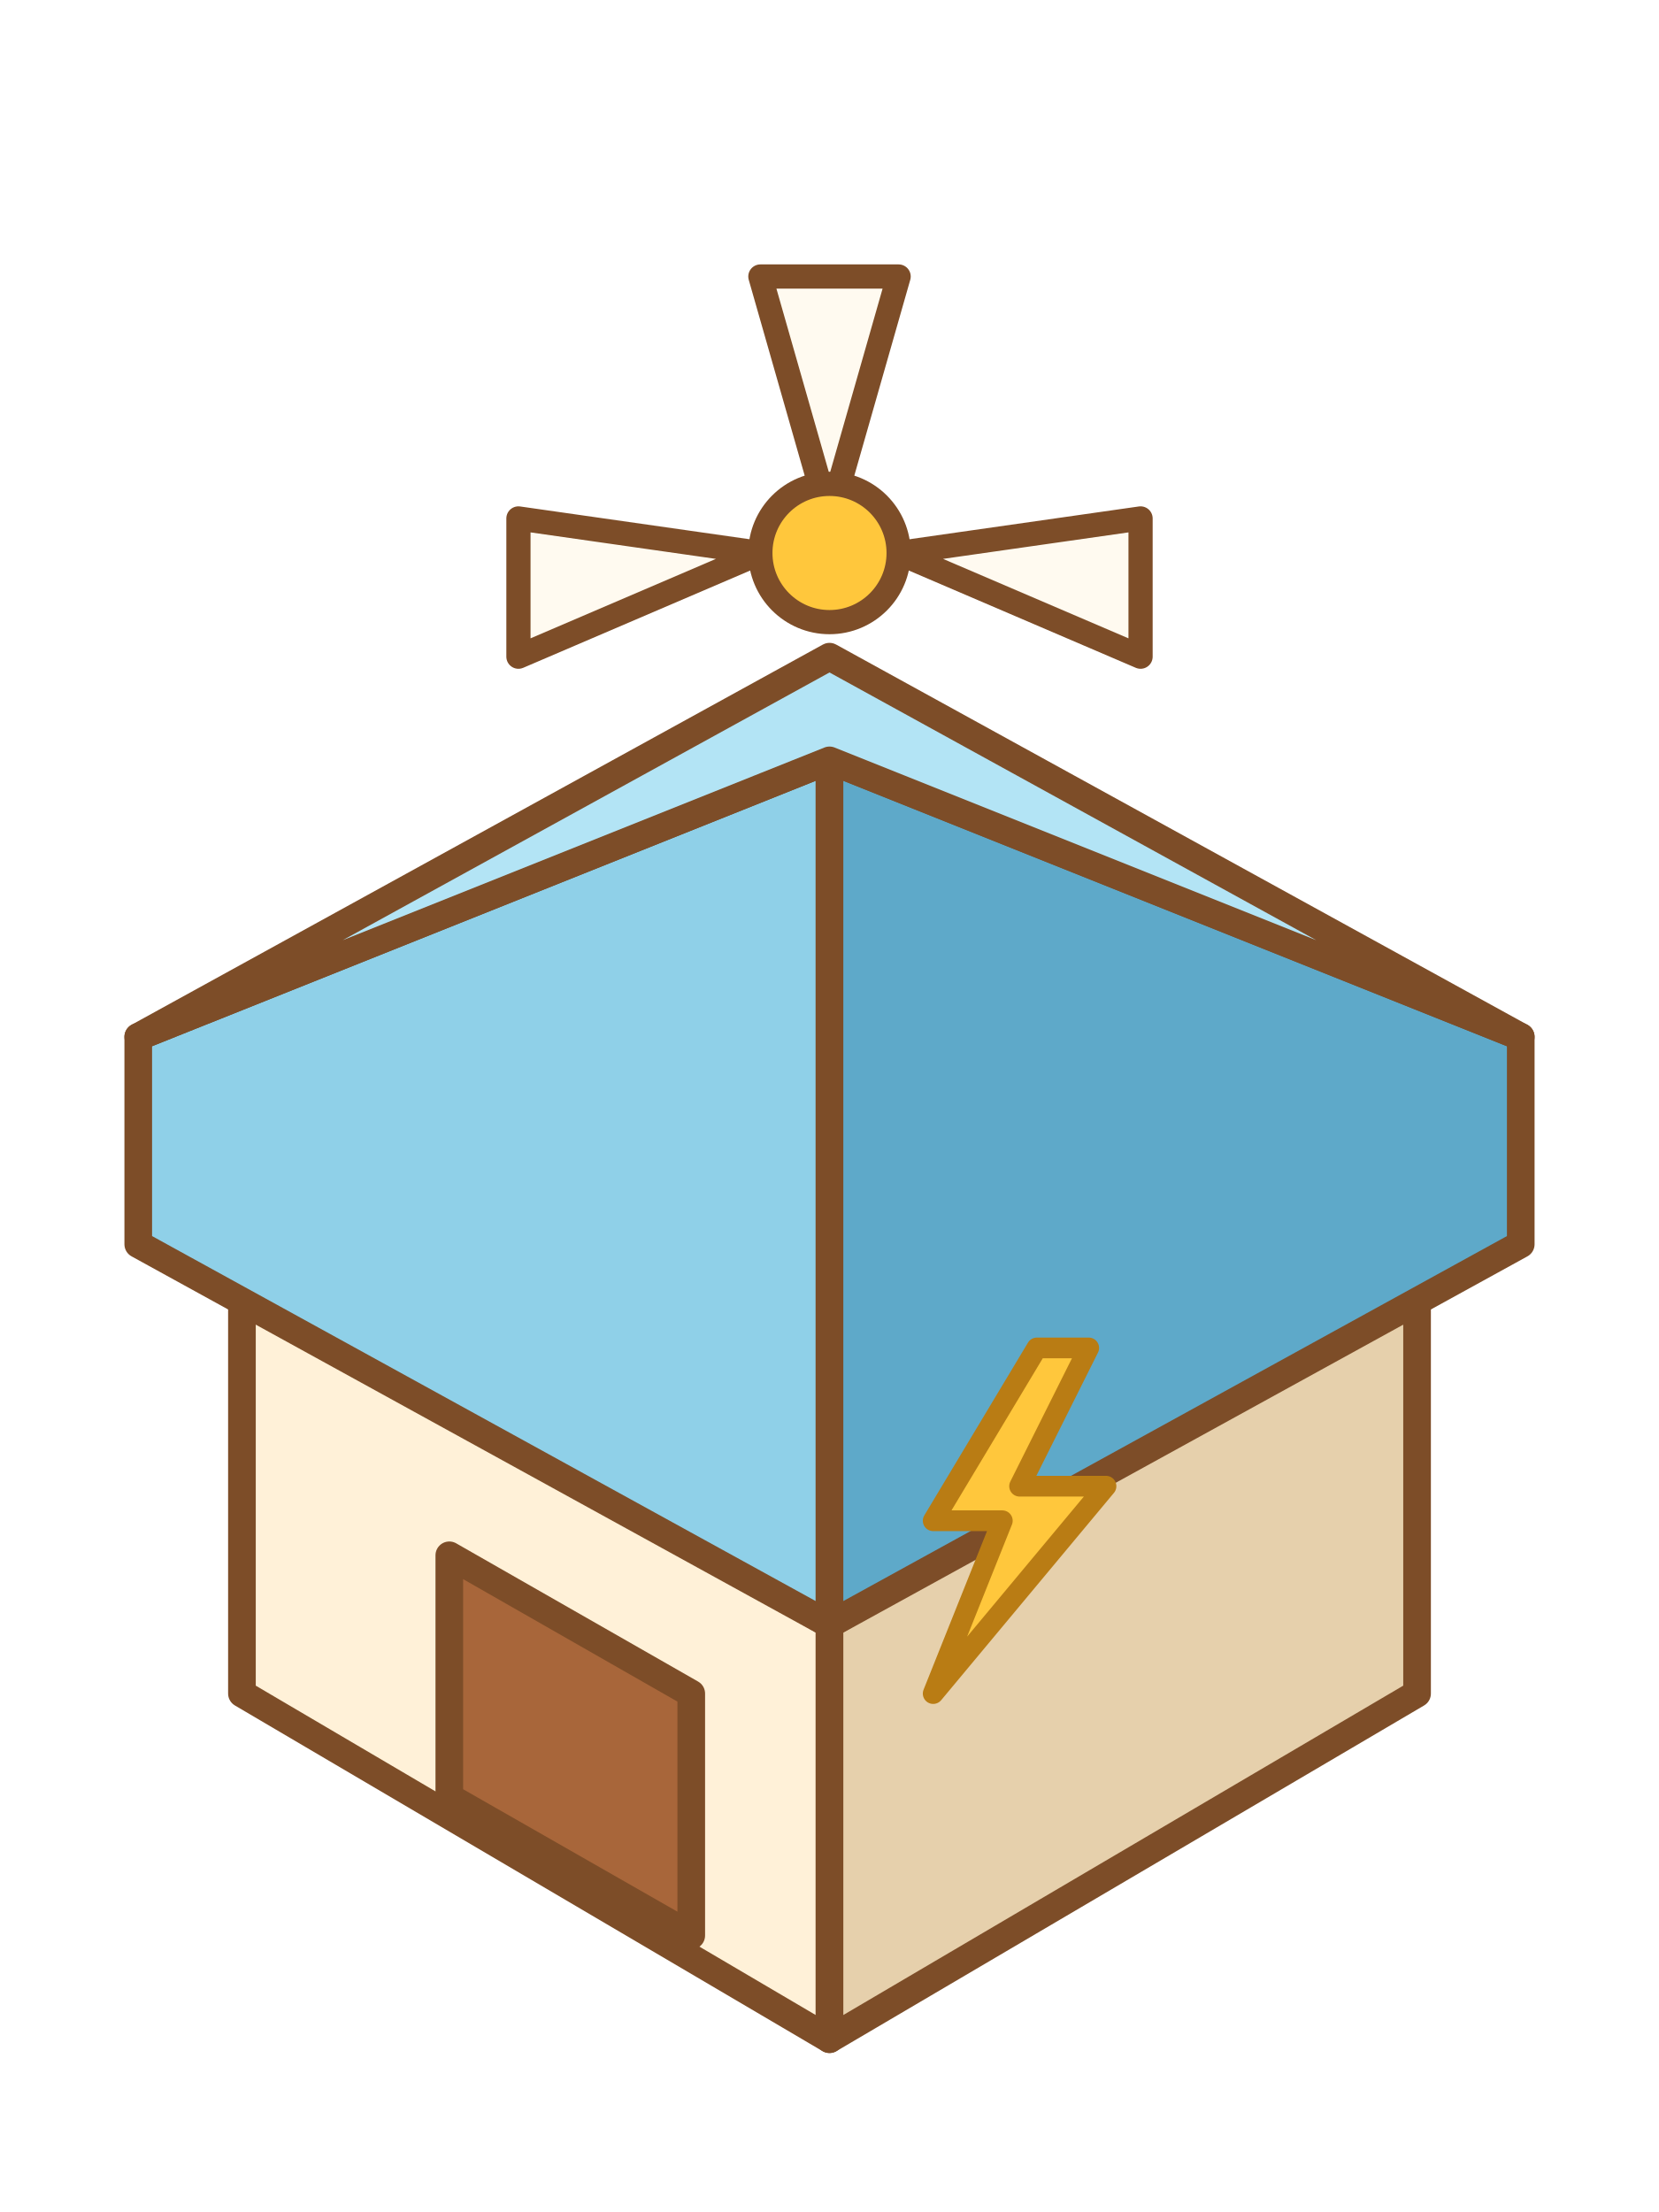
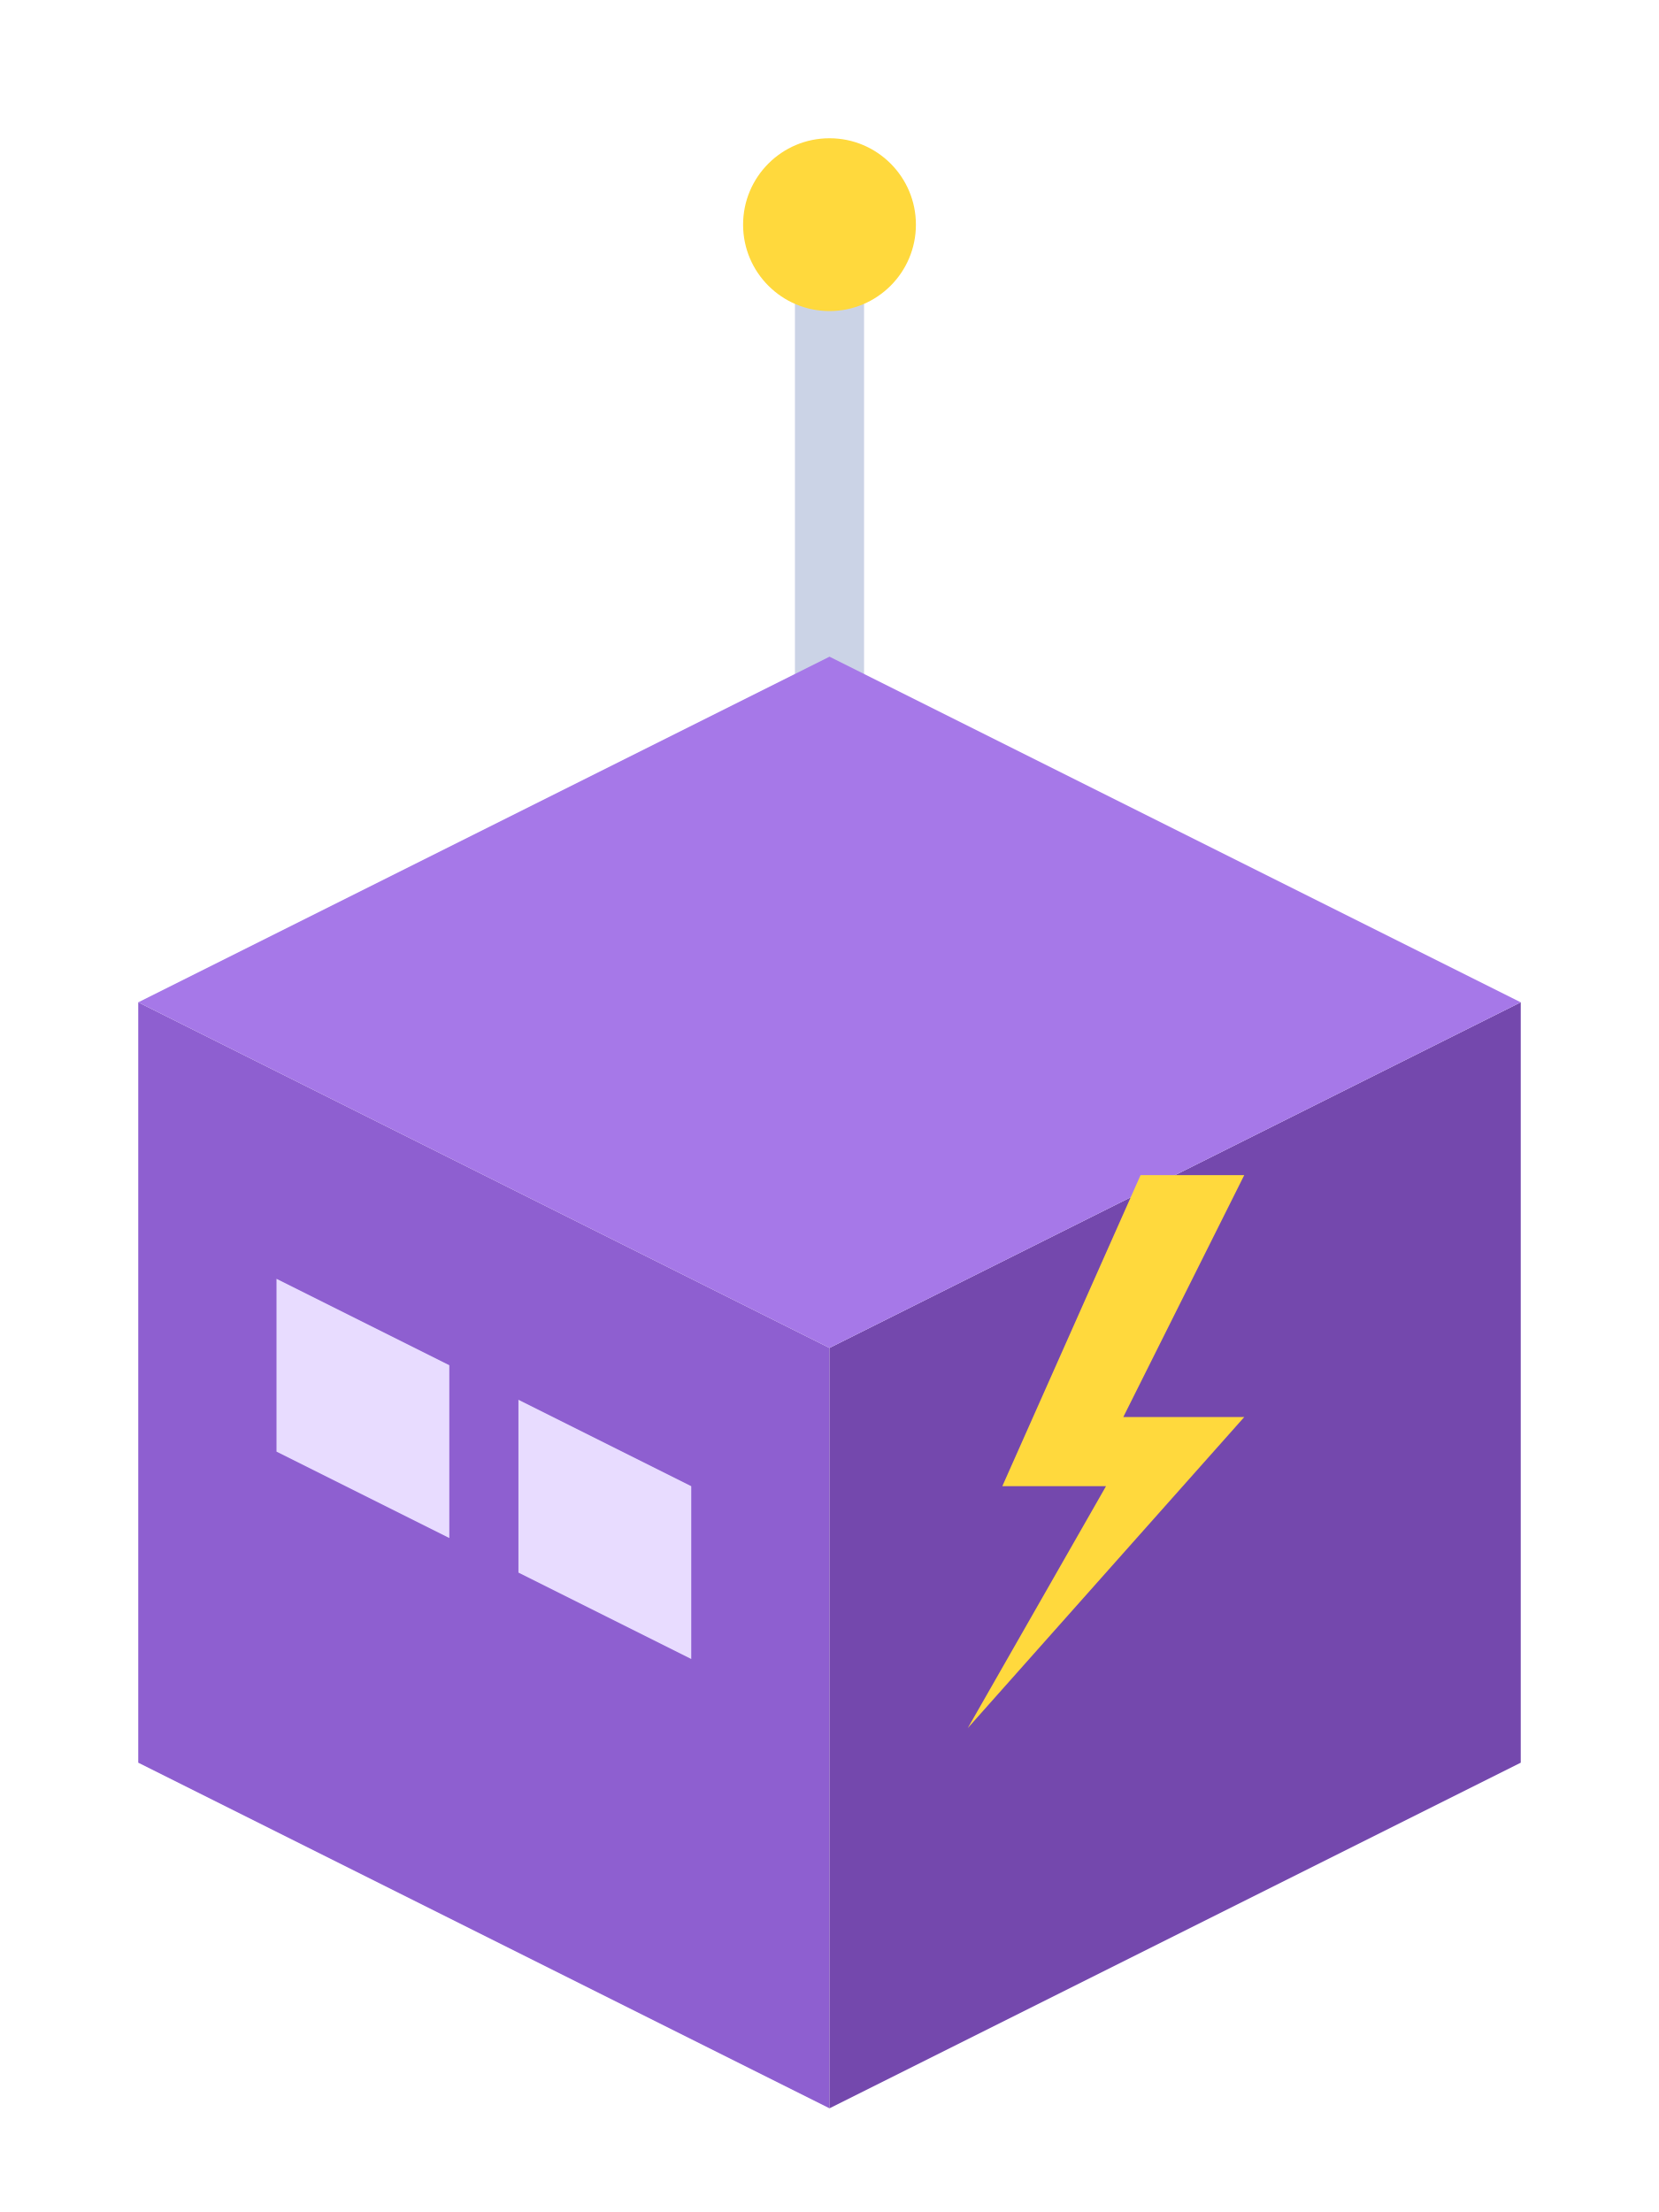
<svg xmlns="http://www.w3.org/2000/svg" viewBox="0 0 96 128">
-   <g stroke="#7d4d28" stroke-width="1.6" stroke-linejoin="round">
-     <polygon points="14,74 48,94 48,118 14,98" fill="#fff1d8" />
-     <polygon points="48,94 82,74 82,98 48,118" fill="#e6d0ac" />
-     <polygon points="8,72 48,94 48,44 8,60" fill="#8fd0e8" />
-     <polygon points="48,94 88,72 88,60 48,44" fill="#5ea9c9" />
-     <polygon points="8,60 48,38 88,60 48,44" fill="#b3e4f5" />
-     <polygon points="26,90 40,98 40,112 26,104" fill="#a8663a" />
-   </g>
-   <g stroke="#7d4d28" stroke-width="1.4" stroke-linejoin="round">
-     <polygon points="48,30 52,16 44,16" fill="#fffaf0" />
-     <polygon points="52,32 66,38 66,30" fill="#fffaf0" />
-     <polygon points="44,32 30,38 30,30" fill="#fffaf0" />
-     <circle cx="48" cy="32" r="4" fill="#ffc73c" />
-   </g>
-   <polygon points="60,78 54,88 58,88 54,98 64,86 59,86 63,78" fill="#ffc73c" stroke="#b97c14" stroke-width="1.2" stroke-linejoin="round" />
+   <polygon points="46,40 50,40 50,16 46,16" fill="#cbd3e6" />
+   <circle cx="48" cy="13" r="5" fill="#ffd93d" />
+   <polygon points="8,102 48,122 48,78 8,58" fill="#8e5fd0" />
+   <polygon points="48,122 88,102 88,58 48,78" fill="#7448ad" />
+   <polygon points="48,38 88,58 48,78 8,58" fill="#a678e8" />
+   <polygon points="66,68 58,86 64,86 56,100 72,82 65,82 72,68" fill="#ffd93d" />
+   <polygon points="16,74 26,79 26,89 16,84" fill="#e8dcff" />
+   <polygon points="30,81 40,86 40,96 30,91" fill="#e8dcff" />
</svg>
